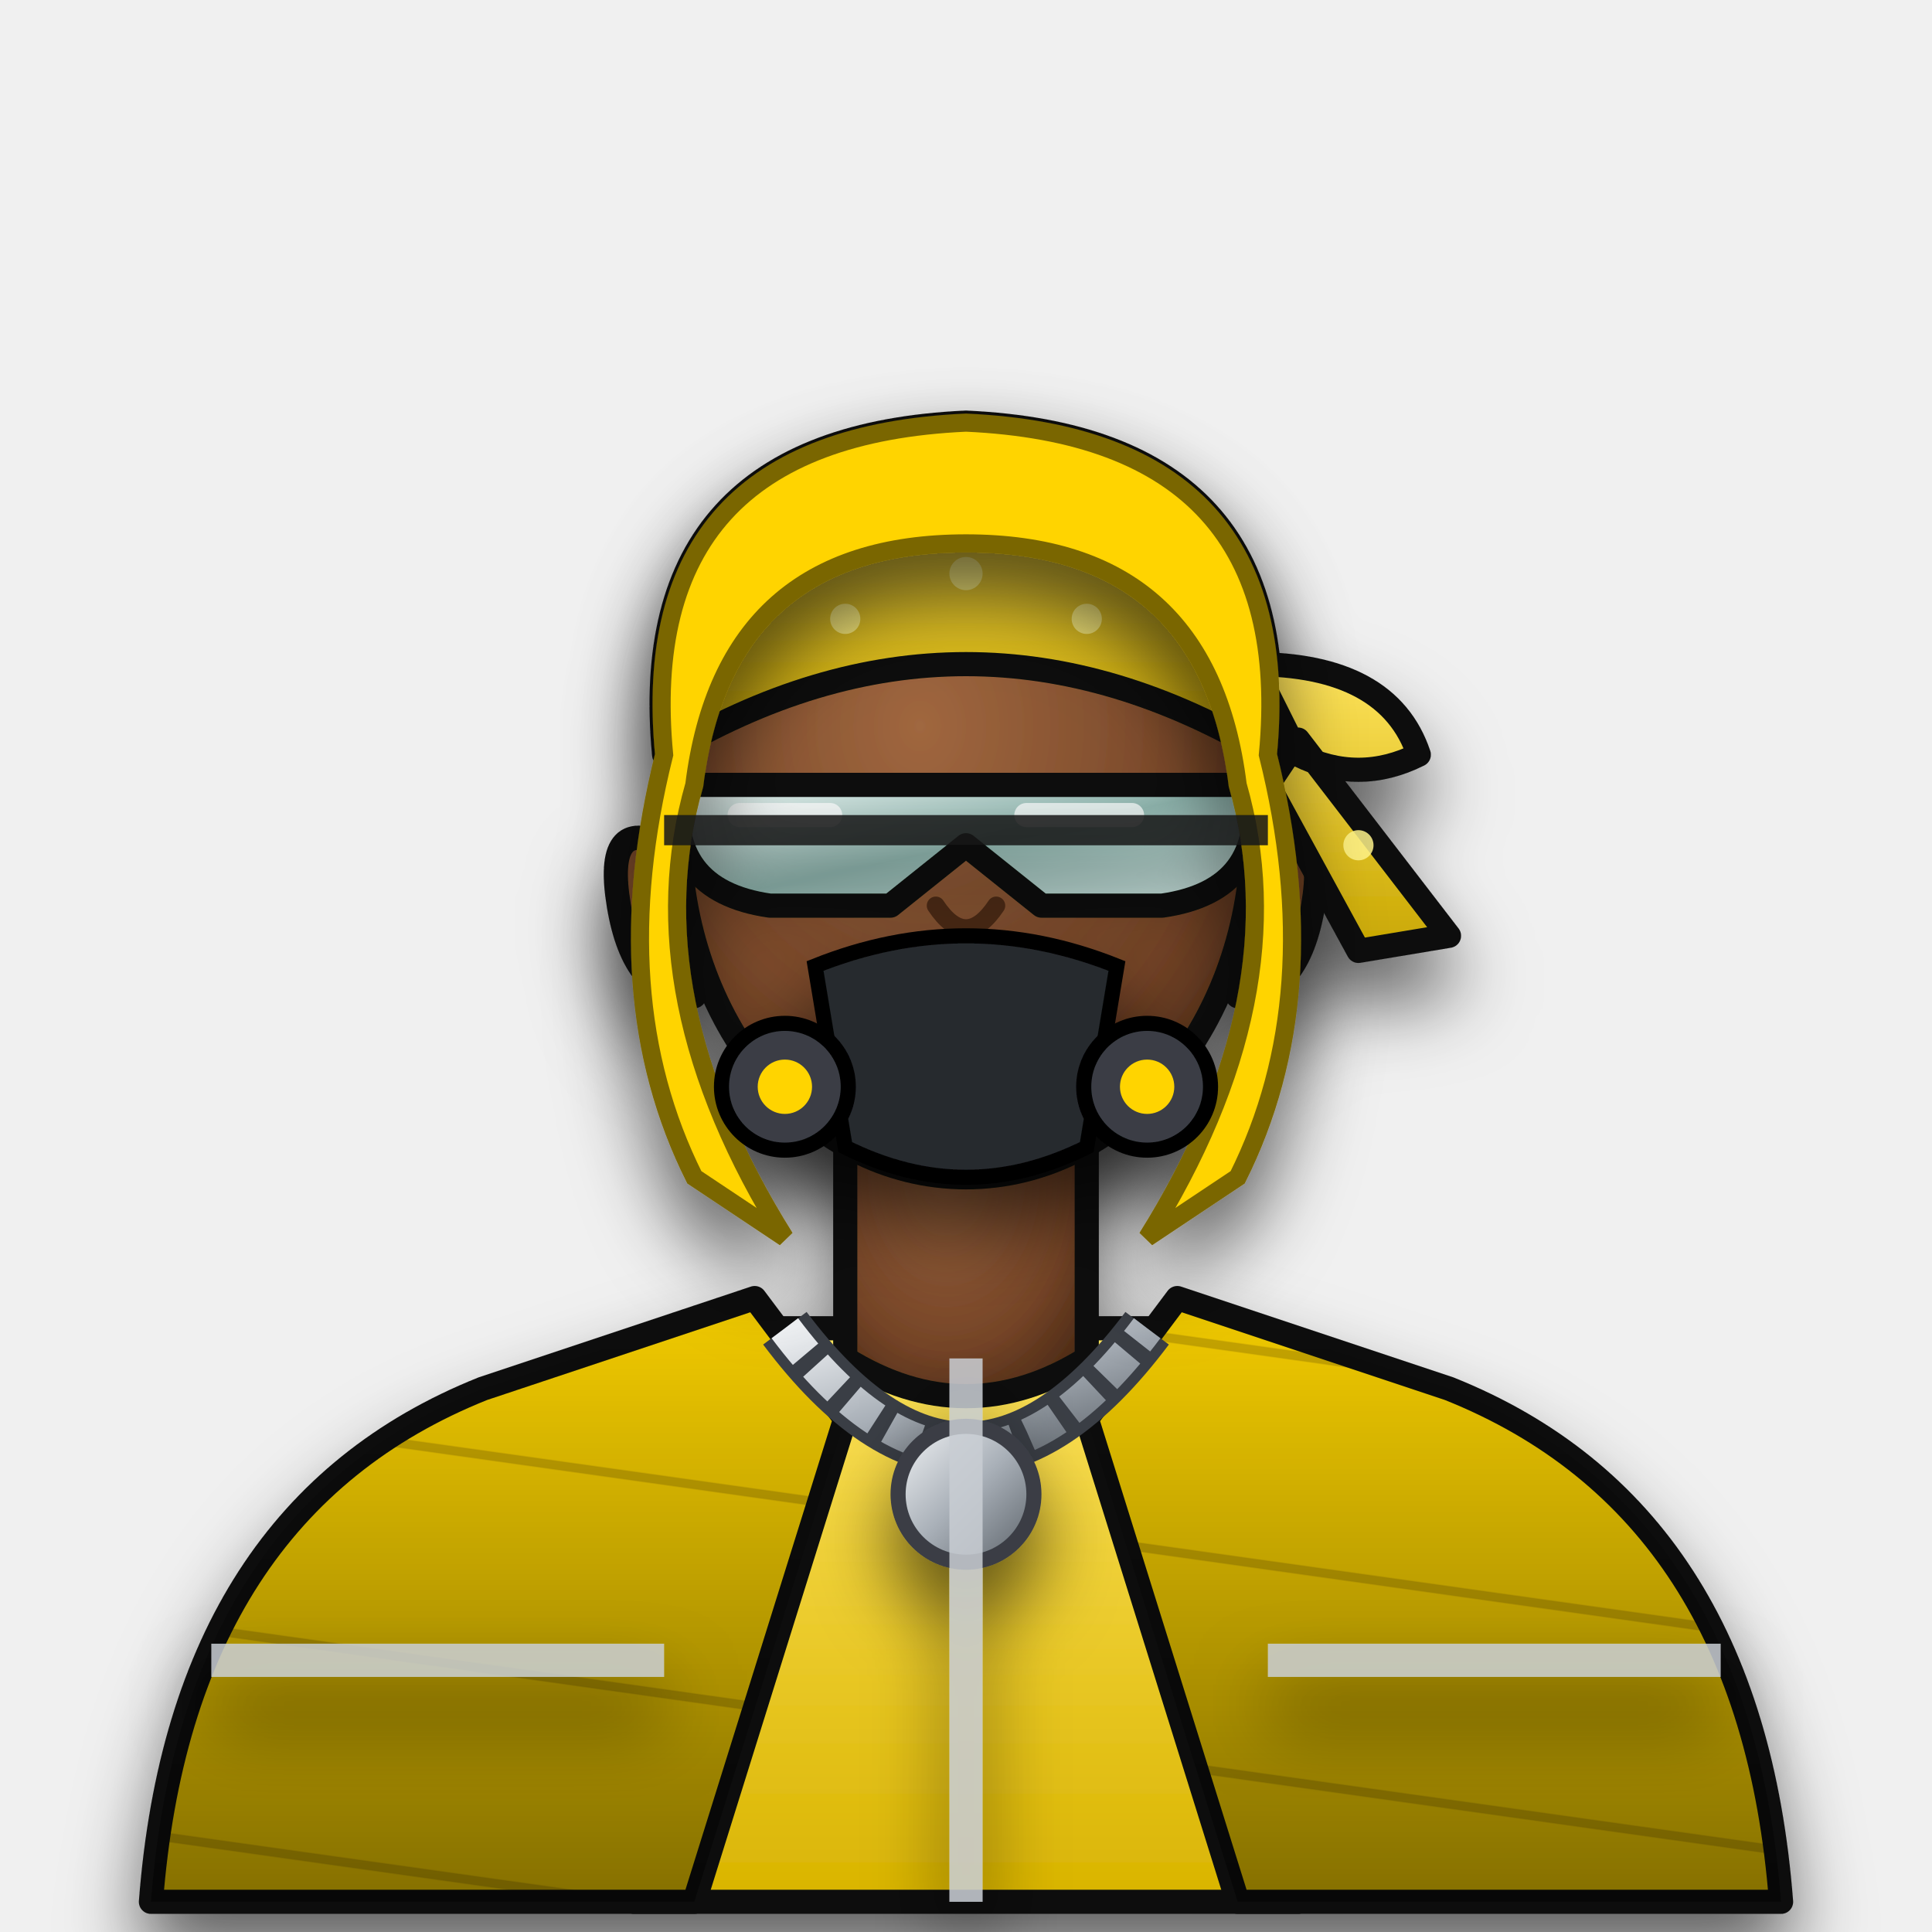
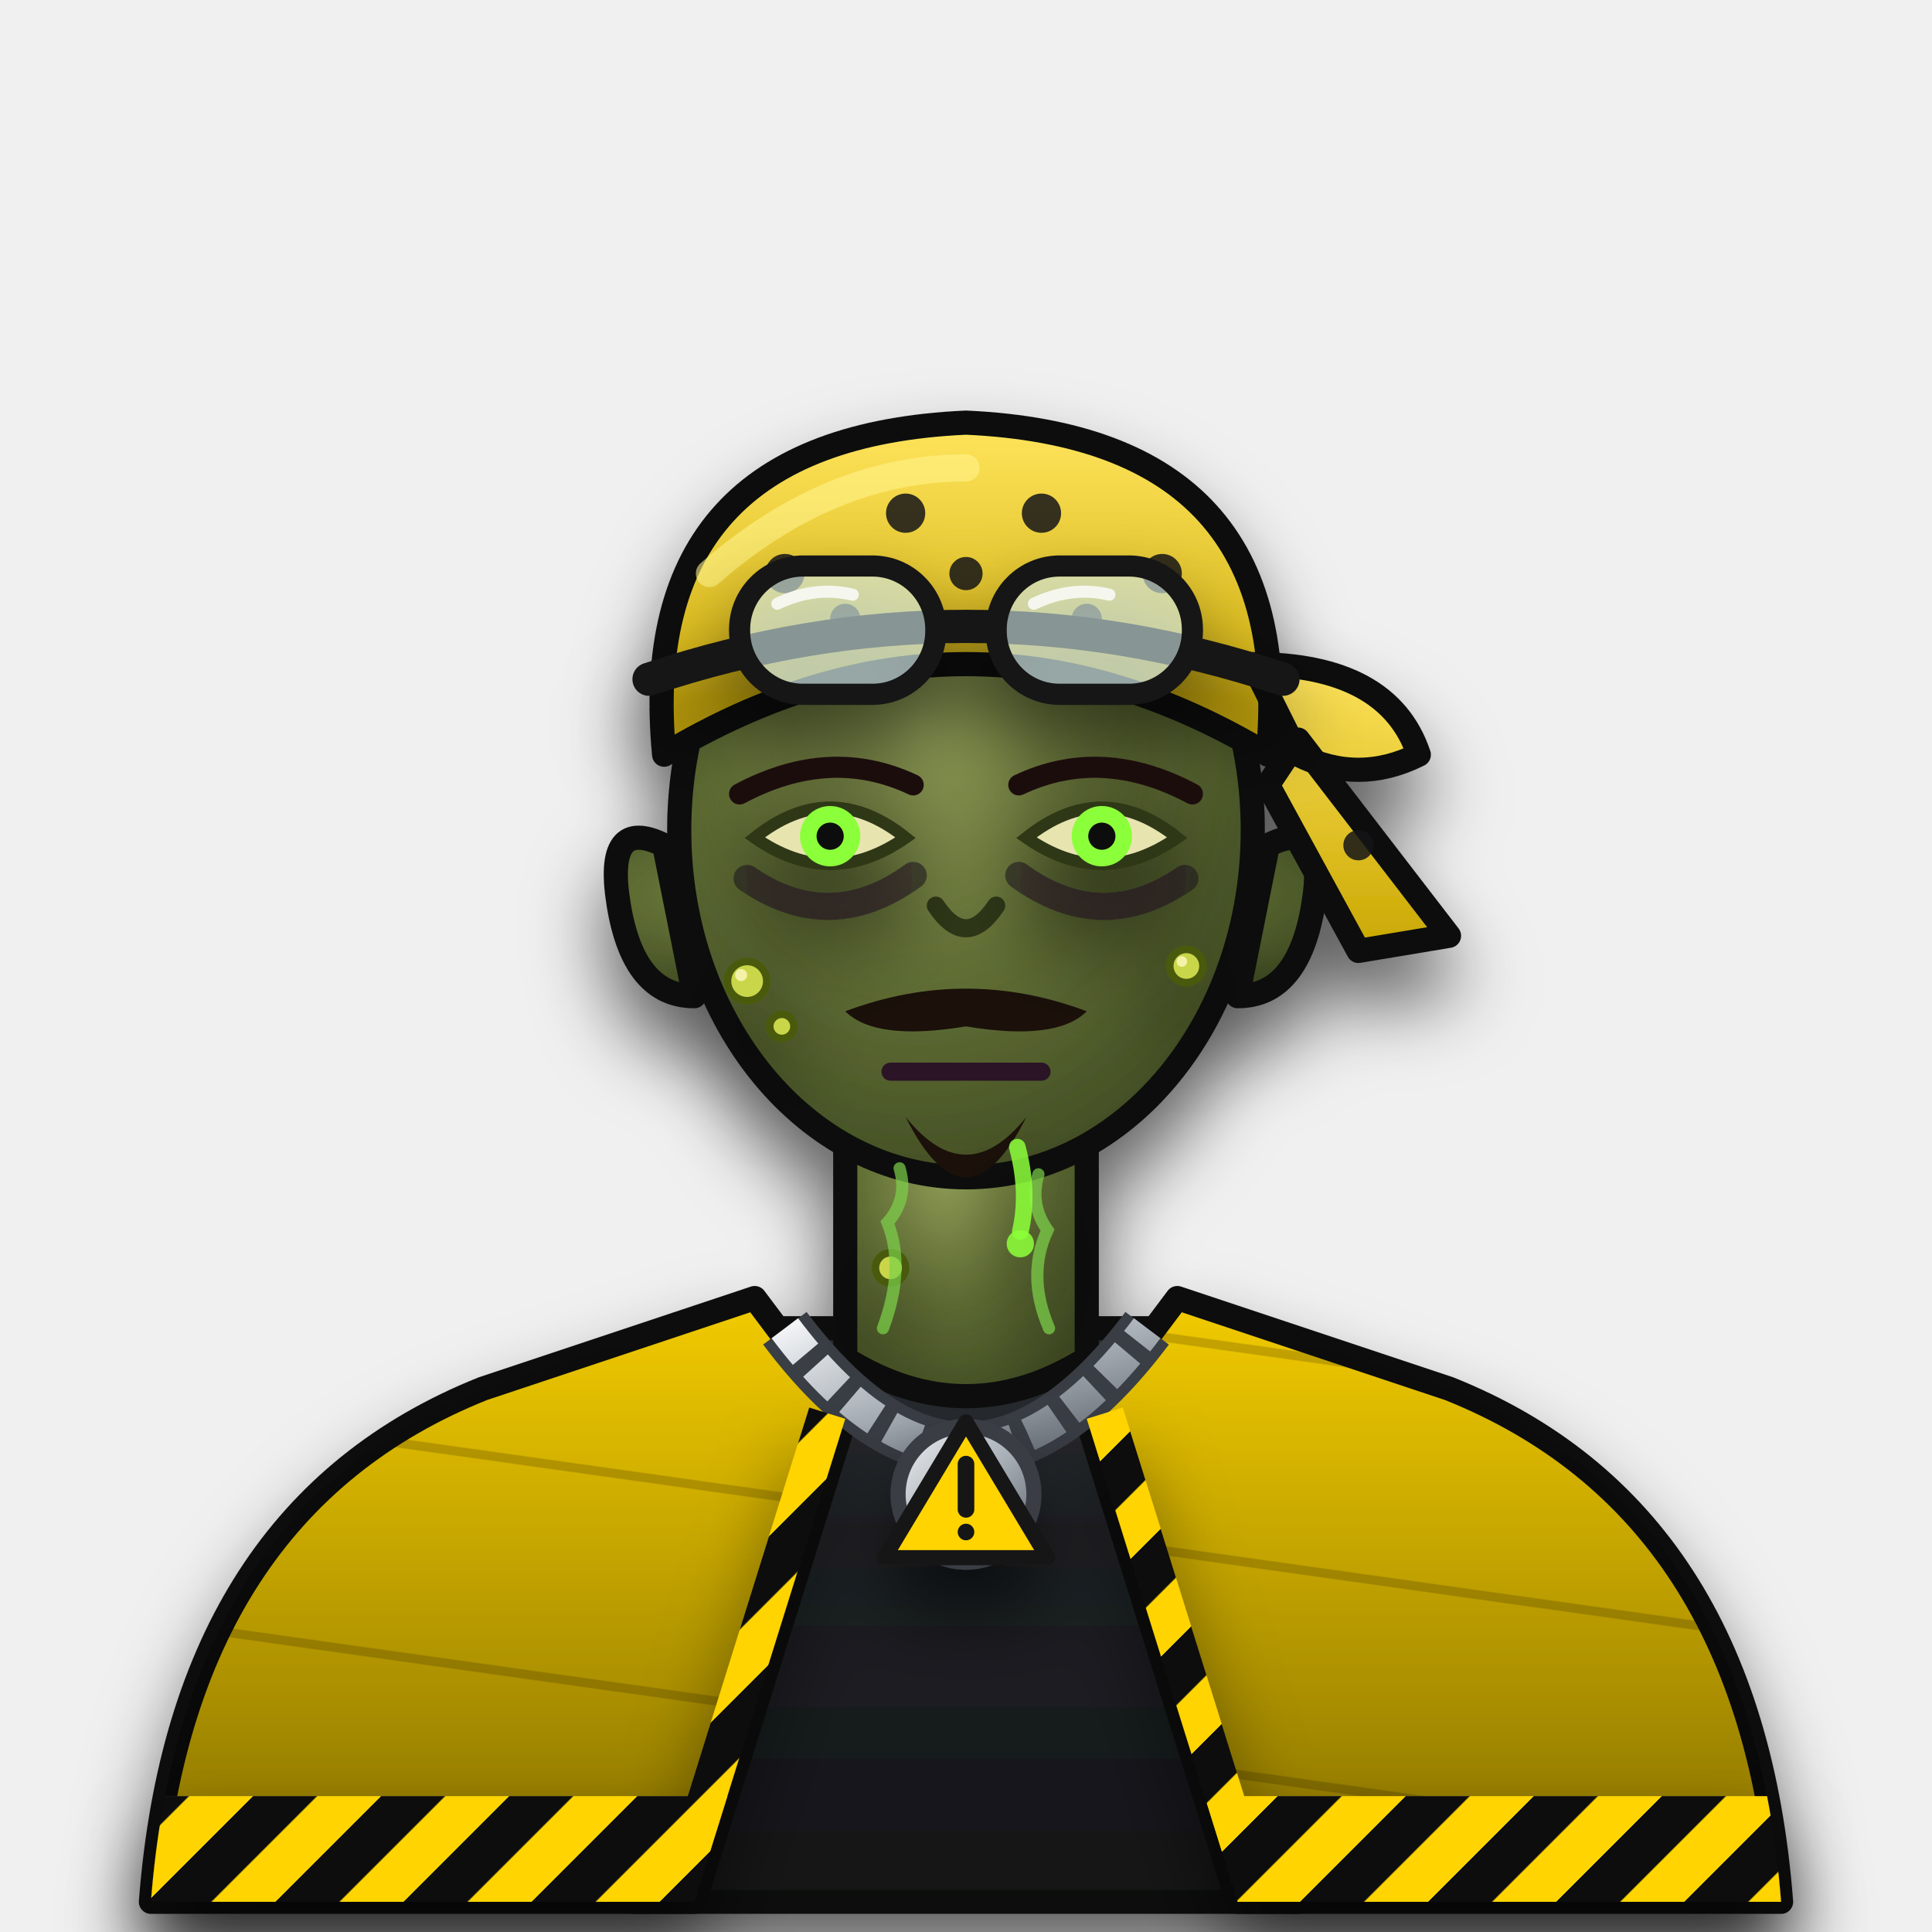
<svg xmlns="http://www.w3.org/2000/svg" viewBox="0 0 128 128">
  <defs>
    <filter id="s" x="-20%" y="-20%" width="140%" height="140%">
      <feDropShadow dx="0" dy="3" stdDeviation="2.5" flood-color="#000" flood-opacity=".6" />
    </filter>
    <pattern id="plaid" width="14" height="14" patternUnits="userSpaceOnUse" patternTransform="rotate(8)">
      <rect width="14" height="14" fill="#f2cb00" />
      <path d="M0 7 H14" stroke="#c9a700" stroke-width=".6" />
    </pattern>
    <linearGradient id="shade" x1="0" y1="0" x2="0" y2="1">
      <stop offset="0" stop-color="#000" stop-opacity="0" />
      <stop offset="1" stop-color="#000" stop-opacity=".45" />
    </linearGradient>
    <radialGradient id="skin" cx=".42" cy=".35" r=".75">
-       <stop offset="0" stop-color="#a0673f" />
-       <stop offset=".7" stop-color="#734326" />
-       <stop offset="1" stop-color="#4d2b16" />
+       <stop offset="0" stop-color="#8f9c56" />
+       <stop offset="0.5" stop-color="#606e34" />
+       <stop offset="1" stop-color="#3a4520" />
    </radialGradient>
    <linearGradient id="tank" x1="0" y1="0" x2="0" y2="1">
-       <stop offset="0" stop-color="#ffe45c" />
-       <stop offset="1" stop-color="#d9b400" />
+       <stop offset="0" stop-color="#2a2d32" />
+       <stop offset="1" stop-color="#111316" />
    </linearGradient>
    <linearGradient id="band" x1="0" y1="0" x2="0" y2="1">
      <stop offset="0" stop-color="#ffe45c" />
      <stop offset="1" stop-color="#c9a700" />
    </linearGradient>
    <linearGradient id="gold" x1="0" y1="0" x2="1" y2="1">
      <stop offset="0" stop-color="#f2f4f6" />
      <stop offset="0.5" stop-color="#a9b0b8" />
      <stop offset="1" stop-color="#5a6168" />
    </linearGradient>
    <linearGradient id="lens" x1="0" y1="0" x2="1" y2="1">
-       <stop offset="0" stop-color="#eef8f6" />
-       <stop offset="0.5" stop-color="#8fb5ae" />
-       <stop offset="1" stop-color="#d4ebe7" />
+       <stop offset="0" stop-color="#2d3a33" />
+       <stop offset=".5" stop-color="#0b0f0d" />
+       <stop offset="1" stop-color="#1c2a22" />
    </linearGradient>
+     <pattern id="hz" width="6" height="6" patternUnits="userSpaceOnUse" patternTransform="rotate(45)">
+       <rect width="6" height="6" fill="#ffd400" />
+       <rect width="3" height="6" fill="#111111" />
+     </pattern>
+     <clipPath id="shirt">
+       <path d="M10 126 Q12 100 32 92 L50 86 L56 94 L46 126 Z M118 126 Q116 100 96 92 L78 86 L72 94 L82 126 Z" />
+     </clipPath>
  </defs>
  <g filter="url(#s)" stroke="#07100a" stroke-width="1.6" stroke-linejoin="round">
    <path d="M46 88 L82 88 L86 126 H42 Z" fill="url(#tank)" />
    <path d="M10 126 Q12 100 32 92 L50 86 L56 94 L46 126 Z" fill="url(#plaid)" />
    <path d="M118 126 Q116 100 96 92 L78 86 L72 94 L82 126 Z" fill="url(#plaid)" />
    <path d="M56 70 H72 V90 Q64 95 56 90 Z" fill="url(#skin)" />
    <path d="M44 56 Q40 54 41 60 Q42 66 46 66 Z M84 56 Q88 54 87 60 Q86 66 82 66 Z" fill="url(#skin)" />
    <ellipse cx="64" cy="55" rx="19" ry="23" fill="url(#skin)" />
    <path d="M44 50 Q42 29 64 28 Q86 29 84 50 Q74 44 64 44 Q54 44 44 50 Z" fill="url(#band)" />
    <path d="M83 44 Q92 44 94 50 Q90 52 86 50 Z M86 49 L96 62 L90 63 L84 52 Z" fill="url(#band)" />
-     <path d="M45 52 H83 Q84 59 77 60 H69 L64 56 L59 60 H51 Q44 59 45 52 Z" fill="url(#lens)" />
  </g>
  <path d="M10 126 Q12 100 32 92 L50 86 L56 94 L46 126 Z M118 126 Q116 100 96 92 L78 86 L72 94 L82 126 Z" fill="url(#shade)" />
-   <g fill="#fff38a" opacity=".85">
+   <g fill="#141416" opacity=".85">
    <circle cx="52" cy="38" r="1.3" />
    <circle cx="60" cy="34" r="1.3" />
    <circle cx="69" cy="34" r="1.3" />
    <circle cx="77" cy="38" r="1.3" />
    <circle cx="56" cy="41" r="1" />
    <circle cx="72" cy="41" r="1" />
    <circle cx="64" cy="38" r="1.1" />
    <circle cx="90" cy="56" r="1" />
  </g>
-   <path d="M47 38 Q55 31 64 31" stroke="#ffffff" stroke-opacity=".6" stroke-width="1.8" fill="none" stroke-linecap="round" />
-   <path d="M49 54 L55 54 M68 54 L75 54" stroke="#ffffff" stroke-opacity=".7" stroke-width="1.6" stroke-linecap="round" />
-   <path d="M62 60 Q64 63 66 60" stroke="#4d2b16" stroke-width="1.2" fill="none" stroke-linecap="round" />
+   <path d="M47 38 Q55 31 64 31" stroke="#fff38a" stroke-opacity=".6" stroke-width="1.8" fill="none" stroke-linecap="round" />
+   <path d="M62 60 Q64 63 66 60" stroke="#2f3818" stroke-width="1.2" fill="none" stroke-linecap="round" />
  <path d="M56 67 Q64 64 72 67 Q70 69 64 68 Q58 69 56 67 Z" fill="#1b100a" />
-   <path d="M59 71 H69" stroke="#3a1f10" stroke-width="1.2" stroke-linecap="round" />
+   <path d="M59 71 H69" stroke="#2a1426" stroke-width="1.2" stroke-linecap="round" />
  <path d="M60 74 Q64 79 68 74 Q66 78 64 78 Q62 78 60 74 Z" fill="#1b100a" />
  <path d="M52 88 Q64 104 76 88" fill="none" stroke="#3a3e45" stroke-width="3.6" />
  <path d="M52 88 Q64 104 76 88" fill="none" stroke="url(#gold)" stroke-width="2.2" stroke-dasharray="2.2 1" />
  <g filter="url(#s)">
    <circle cx="64" cy="99" r="4.5" fill="url(#gold)" stroke="#3a3e45" stroke-width="1" />
-     <path d="M44 50 Q42 29 64 28 Q86 29 84 50 Q88 66 82 78 L76 82 Q86 66 82 52 Q80 36 64 36 Q48 36 46 52 Q42 66 52 82 L46 78 Q40 66 44 50 Z" fill="#ffd400" stroke="#7a6600" stroke-width="1.2" />
-     <path d="M44 55 H84" stroke="#141416" stroke-width="2" opacity=".85" />
-     <path d="M54 64 Q64 60 74 64 L72 76 Q64 80 56 76 Z" fill="#26292e" stroke="#000" stroke-width="1" />
-     <circle cx="52" cy="72" r="4.2" fill="#3a3e45" stroke="#000" stroke-width="1" />
-     <circle cx="76" cy="72" r="4.2" fill="#3a3e45" stroke="#000" stroke-width="1" />
-     <circle cx="52" cy="72" r="1.8" fill="#ffd400" />
-     <circle cx="76" cy="72" r="1.8" fill="#ffd400" />
-     <path d="M64 90 V126 M14 110 H44 M84 110 H114" stroke="#c9ced4" stroke-width="2.2" opacity=".85" />
+     <g clip-path="url(#shirt)">
+       <rect x="0" y="119" width="128" height="7" fill="url(#hz)" />
+       <path d="M56 94 L46 126 M72 94 L82 126" stroke="url(#hz)" stroke-width="5" />
+     </g>
+     <path d="M49.5 58.2 Q55 62 60.5 58 M78.5 58.2 Q73 62 67.5 58" stroke="#1f1420" stroke-width="1.8" fill="none" stroke-linecap="round" opacity=".6" />
+     <path d="M50 55.5 Q55 51.5 60 55.5 Q55 59 50 55.5 Z M78 55.5 Q73 51.5 68 55.5 Q73 59 78 55.5 Z" fill="#e8e4b0" stroke="#2f3818" stroke-width=".8" />
+     <circle cx="55" cy="55.4" r="2" fill="#8cff3a" />
+     <circle cx="73" cy="55.4" r="2" fill="#8cff3a" />
+     <circle cx="55" cy="55.4" r=".9" fill="#0b0b0b" />
+     <circle cx="73" cy="55.4" r=".9" fill="#0b0b0b" />
+     <path d="M49 52.6 Q55 49.4 60.5 52 M79 52.6 Q73 49.4 67.5 52" stroke="#1b100a" stroke-width="1.4" fill="none" stroke-linecap="round" />
+     <path d="M43 45 Q64 38 85 45" stroke="#141416" stroke-width="2.2" fill="none" stroke-linecap="round" />
+     <rect x="49" y="37.5" width="13" height="8.5" rx="4.2" fill="#d4ebe7" fill-opacity=".6" stroke="#141416" stroke-width="1.4" />
+     <rect x="66" y="37.5" width="13" height="8.5" rx="4.2" fill="#d4ebe7" fill-opacity=".6" stroke="#141416" stroke-width="1.4" />
+     <path d="M62 41.8 H66" stroke="#141416" stroke-width="1.4" />
+     <path d="M51.5 40 Q54 38.8 56.5 39.4 M68.5 40 Q71 38.8 73.5 39.4" stroke="#ffffff" stroke-width=".8" fill="none" stroke-linecap="round" opacity=".8" />
+     <g fill="#c9d64a" stroke="#4a5a10" stroke-width=".5">
+       <circle cx="49.5" cy="65" r="1.3" />
+       <circle cx="51.8" cy="68" r=".8" />
+       <circle cx="78.6" cy="64" r="1.1" />
+       <circle cx="59" cy="84" r="1" />
+     </g>
+     <g fill="#fff9c0" opacity=".8">
+       <circle cx="49.1" cy="64.6" r=".4" />
+       <circle cx="78.3" cy="63.7" r=".35" />
+     </g>
+     <path d="M58.5 88 Q60 84 58.8 81 Q60.2 79.4 59.6 77.4 M69.5 88 Q68 84.5 69.4 81.5 Q68.2 79.8 68.8 77.8" stroke="#7ad04a" stroke-width=".8" fill="none" stroke-linecap="round" opacity=".7" />
+     <path d="M67.4 76 Q68.2 79 67.6 81.6" stroke="#8cff3a" stroke-width="1.1" fill="none" stroke-linecap="round" opacity=".85" />
+     <circle cx="67.6" cy="82.4" r=".9" fill="#8cff3a" opacity=".85" />
+     <path d="M64 94.2 L69.4 103.2 H58.6 Z" fill="#ffd400" stroke="#141416" stroke-width="1" stroke-linejoin="round" />
+     <path d="M64 97 V100" stroke="#141416" stroke-width="1.1" stroke-linecap="round" />
+     <circle cx="64" cy="101.5" r=".55" fill="#141416" />
  </g>
</svg>
